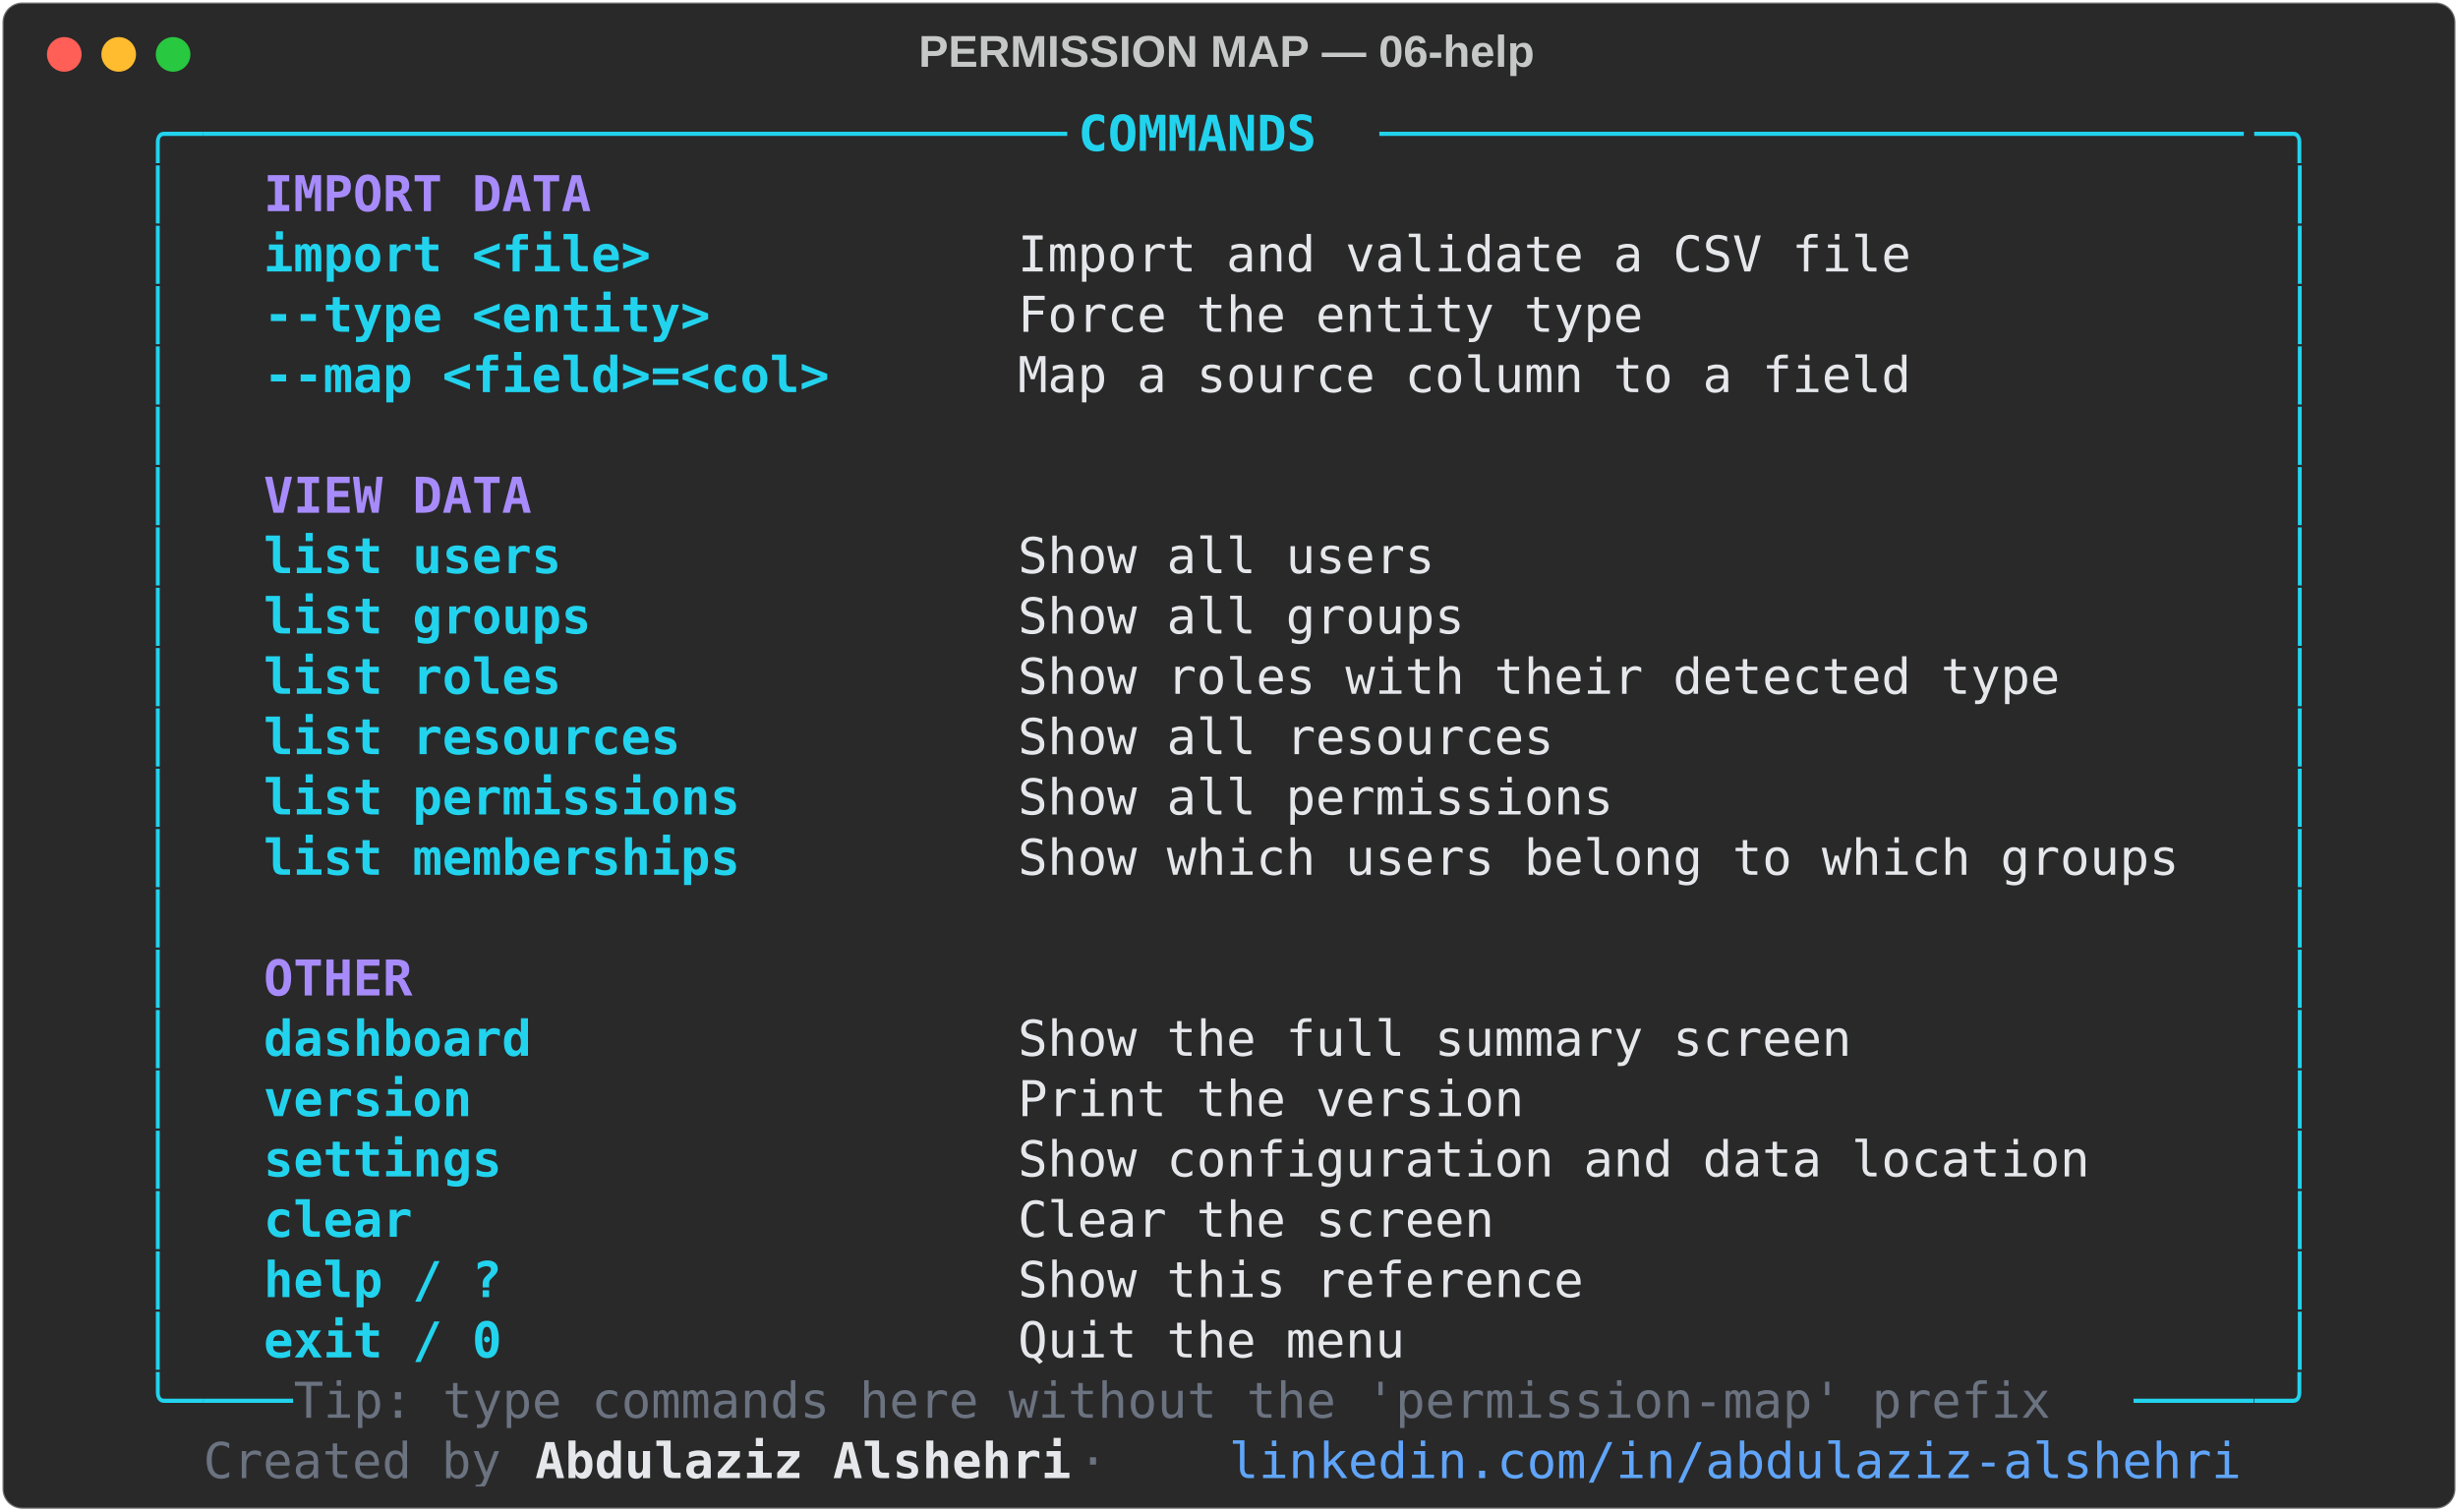
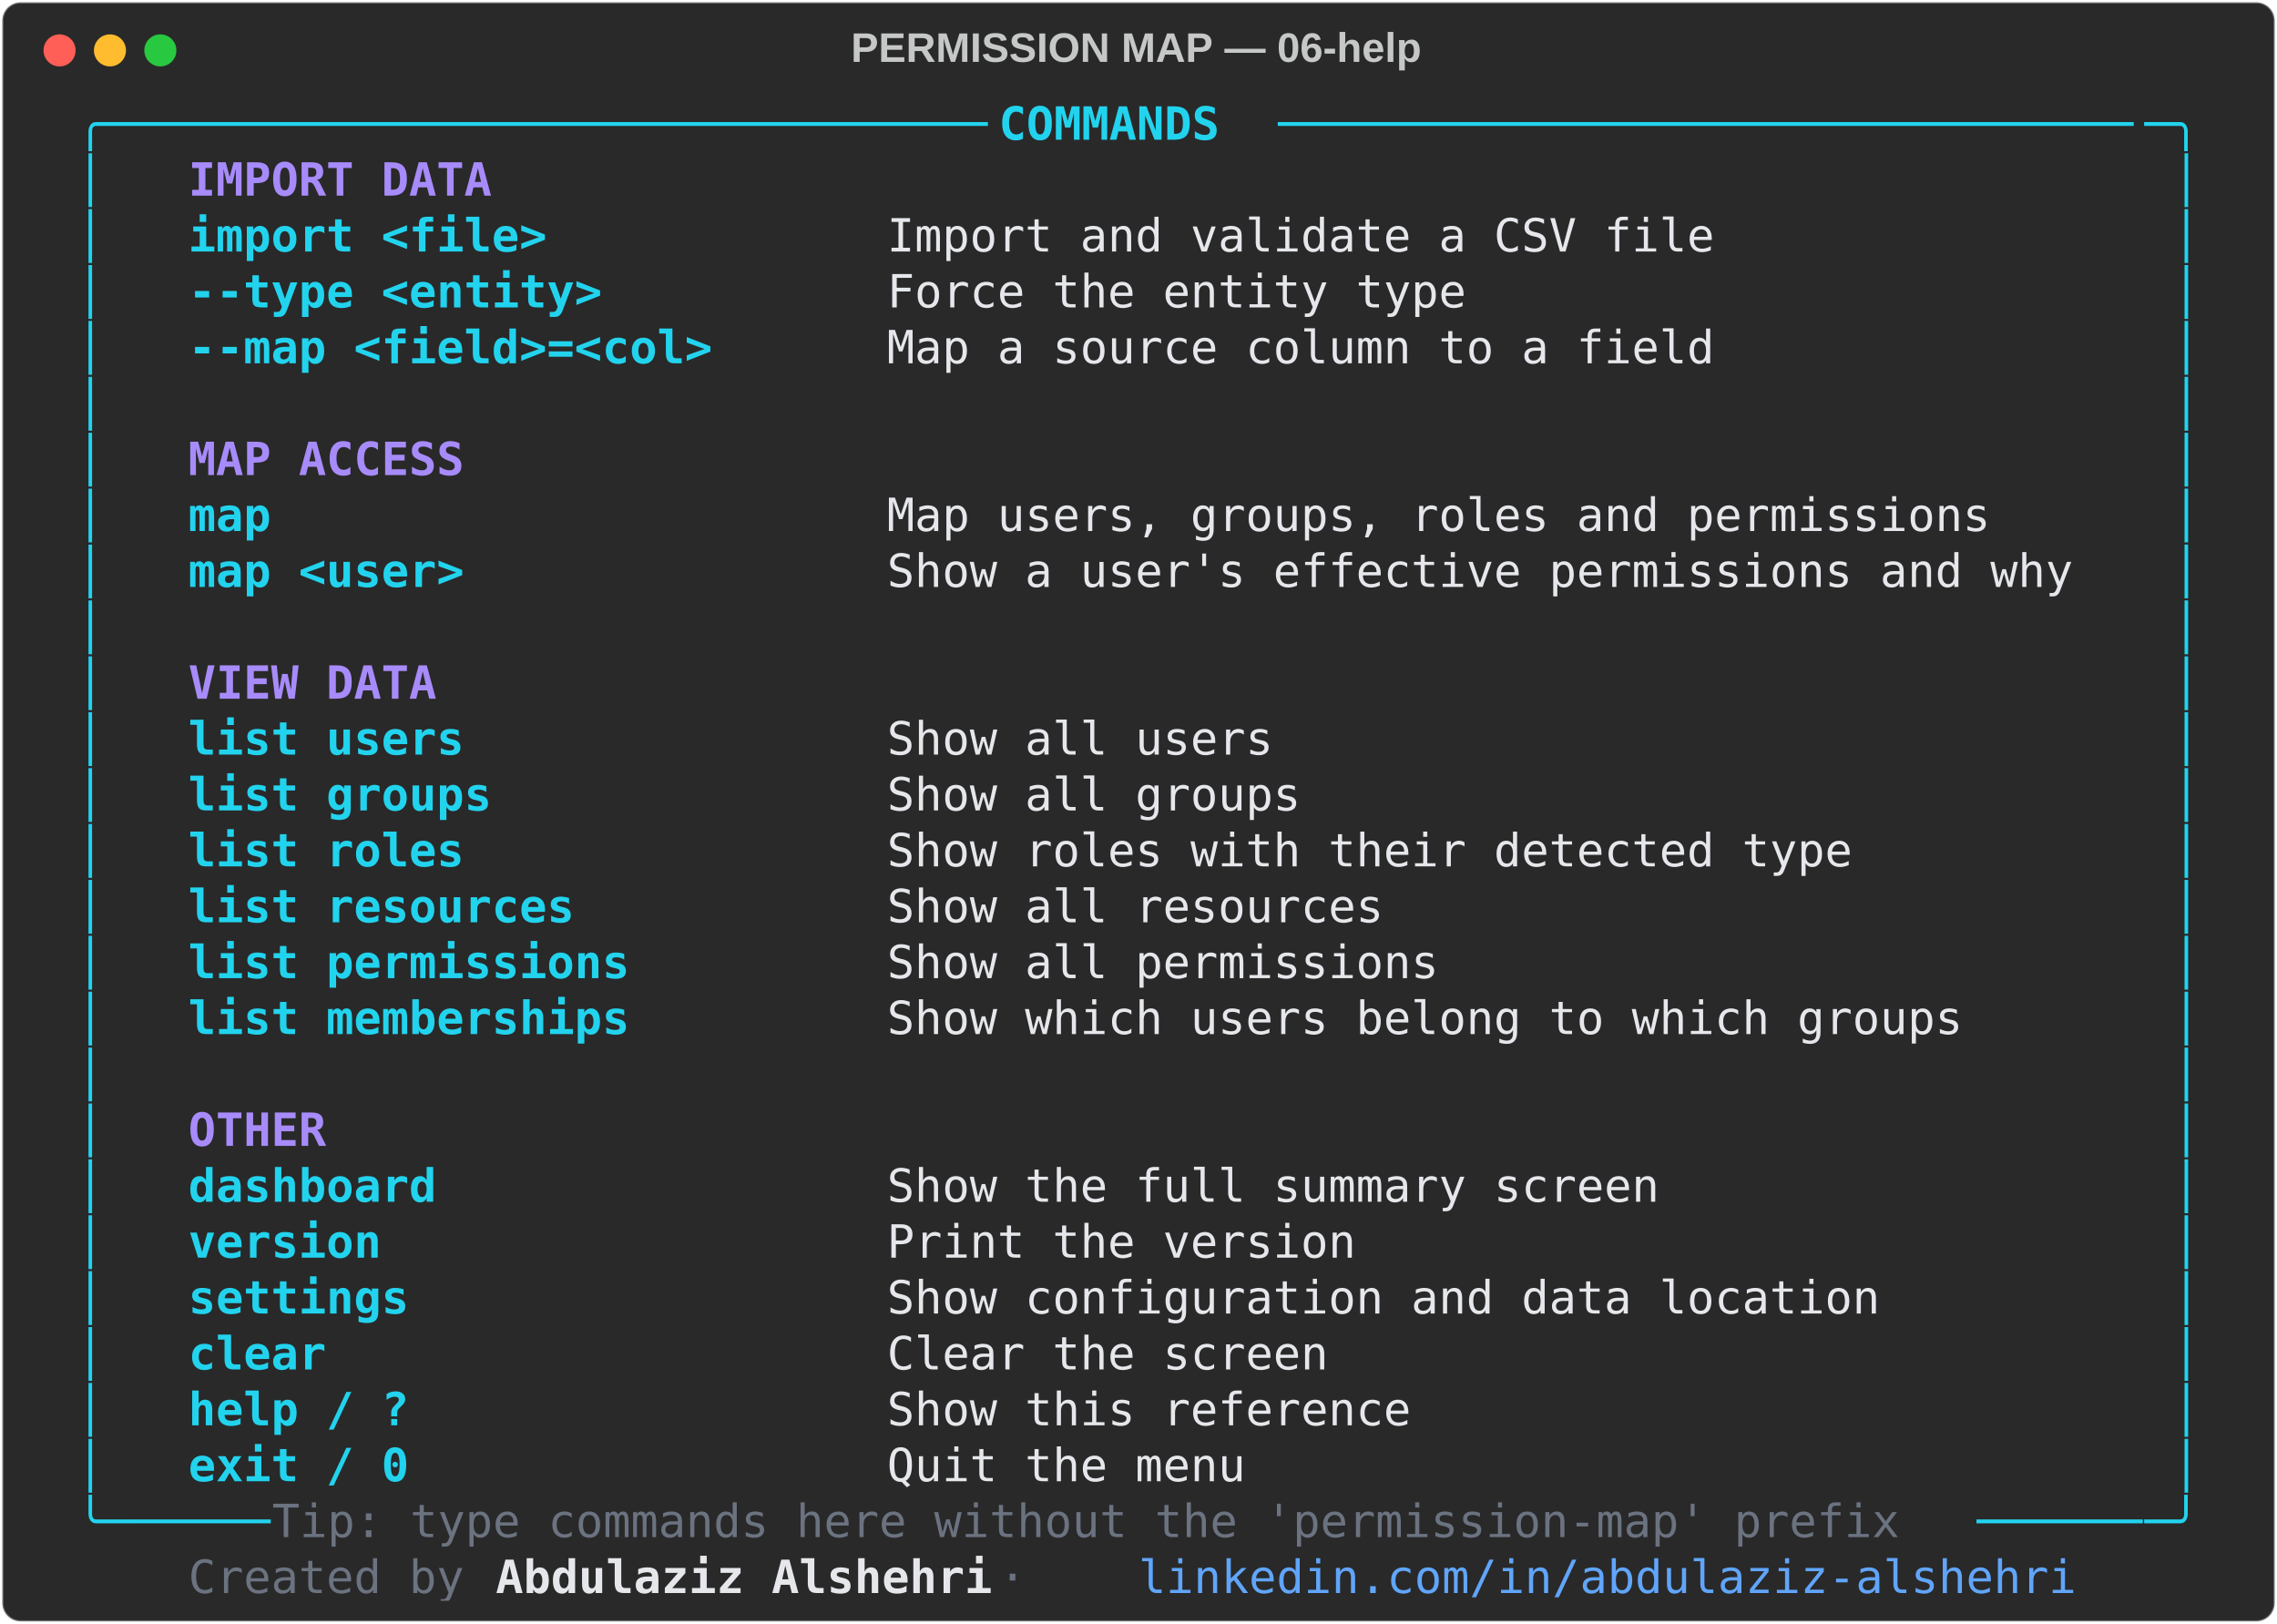
- <svg xmlns="http://www.w3.org/2000/svg" class="rich-terminal" viewBox="0 0 994 611.2">
+ <svg xmlns="http://www.w3.org/2000/svg" class="rich-terminal" viewBox="0 0 994 708.8">
  <style>

    @font-face {
        font-family: "Fira Code";
        src: local("FiraCode-Regular"),
                url("https://cdnjs.cloudflare.com/ajax/libs/firacode/6.2.0/woff2/FiraCode-Regular.woff2") format("woff2"),
                url("https://cdnjs.cloudflare.com/ajax/libs/firacode/6.2.0/woff/FiraCode-Regular.woff") format("woff");
        font-style: normal;
        font-weight: 400;
    }
    @font-face {
        font-family: "Fira Code";
        src: local("FiraCode-Bold"),
                url("https://cdnjs.cloudflare.com/ajax/libs/firacode/6.2.0/woff2/FiraCode-Bold.woff2") format("woff2"),
                url("https://cdnjs.cloudflare.com/ajax/libs/firacode/6.2.0/woff/FiraCode-Bold.woff") format("woff");
        font-style: bold;
        font-weight: 700;
    }

-     .terminal-4215095733-matrix {
+     .terminal-479969340-matrix {
        font-family: Fira Code, monospace;
        font-size: 20px;
        line-height: 24.4px;
        font-variant-east-asian: full-width;
    }

-     .terminal-4215095733-title {
+     .terminal-479969340-title {
        font-size: 18px;
        font-weight: bold;
        font-family: arial;
    }

-     .terminal-4215095733-r1 { fill: #c5c8c6 }
- .terminal-4215095733-r2 { fill: #22d3ee }
- .terminal-4215095733-r3 { fill: #22d3ee;font-weight: bold }
- .terminal-4215095733-r4 { fill: #a78bfa;font-weight: bold }
- .terminal-4215095733-r5 { fill: #e5e7eb }
- .terminal-4215095733-r6 { fill: #6b7280 }
- .terminal-4215095733-r7 { fill: #e5e7eb;font-weight: bold }
- .terminal-4215095733-r8 { fill: #60a5fa }
+     .terminal-479969340-r1 { fill: #c5c8c6 }
+ .terminal-479969340-r2 { fill: #22d3ee }
+ .terminal-479969340-r3 { fill: #22d3ee;font-weight: bold }
+ .terminal-479969340-r4 { fill: #a78bfa;font-weight: bold }
+ .terminal-479969340-r5 { fill: #e5e7eb }
+ .terminal-479969340-r6 { fill: #6b7280 }
+ .terminal-479969340-r7 { fill: #e5e7eb;font-weight: bold }
+ .terminal-479969340-r8 { fill: #60a5fa }
    </style>
  <defs>
-     <clipPath id="terminal-4215095733-clip-terminal">
-       <rect x="0" y="0" width="975.0" height="560.2" />
-     </clipPath>
-     <clipPath id="terminal-4215095733-line-0">
+     <clipPath id="terminal-479969340-clip-terminal">
+       <rect x="0" y="0" width="975.0" height="657.8" />
+     </clipPath>
+     <clipPath id="terminal-479969340-line-0">
      <rect x="0" y="1.5" width="976" height="24.65" />
    </clipPath>
-     <clipPath id="terminal-4215095733-line-1">
+     <clipPath id="terminal-479969340-line-1">
      <rect x="0" y="25.9" width="976" height="24.65" />
    </clipPath>
-     <clipPath id="terminal-4215095733-line-2">
+     <clipPath id="terminal-479969340-line-2">
      <rect x="0" y="50.3" width="976" height="24.65" />
    </clipPath>
-     <clipPath id="terminal-4215095733-line-3">
+     <clipPath id="terminal-479969340-line-3">
      <rect x="0" y="74.7" width="976" height="24.65" />
    </clipPath>
-     <clipPath id="terminal-4215095733-line-4">
+     <clipPath id="terminal-479969340-line-4">
      <rect x="0" y="99.1" width="976" height="24.65" />
    </clipPath>
-     <clipPath id="terminal-4215095733-line-5">
+     <clipPath id="terminal-479969340-line-5">
      <rect x="0" y="123.5" width="976" height="24.65" />
    </clipPath>
-     <clipPath id="terminal-4215095733-line-6">
+     <clipPath id="terminal-479969340-line-6">
      <rect x="0" y="147.9" width="976" height="24.65" />
    </clipPath>
-     <clipPath id="terminal-4215095733-line-7">
+     <clipPath id="terminal-479969340-line-7">
      <rect x="0" y="172.3" width="976" height="24.65" />
    </clipPath>
-     <clipPath id="terminal-4215095733-line-8">
+     <clipPath id="terminal-479969340-line-8">
      <rect x="0" y="196.7" width="976" height="24.65" />
    </clipPath>
-     <clipPath id="terminal-4215095733-line-9">
+     <clipPath id="terminal-479969340-line-9">
      <rect x="0" y="221.1" width="976" height="24.65" />
    </clipPath>
-     <clipPath id="terminal-4215095733-line-10">
+     <clipPath id="terminal-479969340-line-10">
      <rect x="0" y="245.5" width="976" height="24.65" />
    </clipPath>
-     <clipPath id="terminal-4215095733-line-11">
+     <clipPath id="terminal-479969340-line-11">
      <rect x="0" y="269.9" width="976" height="24.65" />
    </clipPath>
-     <clipPath id="terminal-4215095733-line-12">
+     <clipPath id="terminal-479969340-line-12">
      <rect x="0" y="294.3" width="976" height="24.65" />
    </clipPath>
-     <clipPath id="terminal-4215095733-line-13">
+     <clipPath id="terminal-479969340-line-13">
      <rect x="0" y="318.7" width="976" height="24.65" />
    </clipPath>
-     <clipPath id="terminal-4215095733-line-14">
+     <clipPath id="terminal-479969340-line-14">
      <rect x="0" y="343.1" width="976" height="24.65" />
    </clipPath>
-     <clipPath id="terminal-4215095733-line-15">
+     <clipPath id="terminal-479969340-line-15">
      <rect x="0" y="367.5" width="976" height="24.65" />
    </clipPath>
-     <clipPath id="terminal-4215095733-line-16">
+     <clipPath id="terminal-479969340-line-16">
      <rect x="0" y="391.9" width="976" height="24.65" />
    </clipPath>
-     <clipPath id="terminal-4215095733-line-17">
+     <clipPath id="terminal-479969340-line-17">
      <rect x="0" y="416.3" width="976" height="24.65" />
    </clipPath>
-     <clipPath id="terminal-4215095733-line-18">
+     <clipPath id="terminal-479969340-line-18">
      <rect x="0" y="440.7" width="976" height="24.65" />
    </clipPath>
-     <clipPath id="terminal-4215095733-line-19">
+     <clipPath id="terminal-479969340-line-19">
      <rect x="0" y="465.1" width="976" height="24.65" />
    </clipPath>
-     <clipPath id="terminal-4215095733-line-20">
+     <clipPath id="terminal-479969340-line-20">
      <rect x="0" y="489.5" width="976" height="24.65" />
    </clipPath>
-     <clipPath id="terminal-4215095733-line-21">
+     <clipPath id="terminal-479969340-line-21">
      <rect x="0" y="513.9" width="976" height="24.65" />
    </clipPath>
+     <clipPath id="terminal-479969340-line-22">
+       <rect x="0" y="538.3" width="976" height="24.65" />
+     </clipPath>
+     <clipPath id="terminal-479969340-line-23">
+       <rect x="0" y="562.7" width="976" height="24.65" />
+     </clipPath>
+     <clipPath id="terminal-479969340-line-24">
+       <rect x="0" y="587.1" width="976" height="24.65" />
+     </clipPath>
+     <clipPath id="terminal-479969340-line-25">
+       <rect x="0" y="611.5" width="976" height="24.65" />
+     </clipPath>
  </defs>
-   <rect fill="#292929" stroke="rgba(255,255,255,0.35)" stroke-width="1" x="1" y="1" width="992" height="609.2" rx="8" />
-   <text class="terminal-4215095733-title" fill="#c5c8c6" text-anchor="middle" x="496" y="27">PERMISSION MAP — 06-help</text>
+   <rect fill="#292929" stroke="rgba(255,255,255,0.35)" stroke-width="1" x="1" y="1" width="992" height="706.8" rx="8" />
+   <text class="terminal-479969340-title" fill="#c5c8c6" text-anchor="middle" x="496" y="27">PERMISSION MAP — 06-help</text>
  <g transform="translate(26,22)">
    <circle cx="0" cy="0" r="7" fill="#ff5f57" />
    <circle cx="22" cy="0" r="7" fill="#febc2e" />
    <circle cx="44" cy="0" r="7" fill="#28c840" />
  </g>
-   <g transform="translate(9, 41)" clip-path="url(#terminal-4215095733-clip-terminal)">
-     <g class="terminal-4215095733-matrix">
-       <text class="terminal-4215095733-r2" x="48.8" y="20" textLength="24.4" clip-path="url(#terminal-4215095733-line-0)">╭─</text>
-       <text class="terminal-4215095733-r2" x="73.2" y="20" textLength="353.8" clip-path="url(#terminal-4215095733-line-0)">─────────────────────────────</text>
-       <text class="terminal-4215095733-r3" x="427" y="20" textLength="122" clip-path="url(#terminal-4215095733-line-0)"> COMMANDS </text>
-       <text class="terminal-4215095733-r2" x="549" y="20" textLength="353.8" clip-path="url(#terminal-4215095733-line-0)">─────────────────────────────</text>
-       <text class="terminal-4215095733-r2" x="902.8" y="20" textLength="24.4" clip-path="url(#terminal-4215095733-line-0)">─╮</text>
-       <text class="terminal-4215095733-r1" x="976" y="20" textLength="12.2" clip-path="url(#terminal-4215095733-line-0)">
- </text>
-       <text class="terminal-4215095733-r2" x="48.8" y="44.4" textLength="12.2" clip-path="url(#terminal-4215095733-line-1)">│</text>
-       <text class="terminal-4215095733-r4" x="97.6" y="44.4" textLength="256.2" clip-path="url(#terminal-4215095733-line-1)">IMPORT DATA          </text>
-       <text class="terminal-4215095733-r2" x="915" y="44.4" textLength="12.2" clip-path="url(#terminal-4215095733-line-1)">│</text>
-       <text class="terminal-4215095733-r1" x="976" y="44.4" textLength="12.2" clip-path="url(#terminal-4215095733-line-1)">
- </text>
-       <text class="terminal-4215095733-r2" x="48.8" y="68.8" textLength="12.2" clip-path="url(#terminal-4215095733-line-2)">│</text>
-       <text class="terminal-4215095733-r3" x="97.6" y="68.8" textLength="256.2" clip-path="url(#terminal-4215095733-line-2)">import &lt;file&gt;        </text>
-       <text class="terminal-4215095733-r5" x="402.6" y="68.8" textLength="475.8" clip-path="url(#terminal-4215095733-line-2)">Import and validate a CSV file         </text>
-       <text class="terminal-4215095733-r2" x="915" y="68.8" textLength="12.2" clip-path="url(#terminal-4215095733-line-2)">│</text>
-       <text class="terminal-4215095733-r1" x="976" y="68.8" textLength="12.2" clip-path="url(#terminal-4215095733-line-2)">
- </text>
-       <text class="terminal-4215095733-r2" x="48.8" y="93.2" textLength="12.2" clip-path="url(#terminal-4215095733-line-3)">│</text>
-       <text class="terminal-4215095733-r3" x="97.6" y="93.2" textLength="256.2" clip-path="url(#terminal-4215095733-line-3)">  --type &lt;entity&gt;    </text>
-       <text class="terminal-4215095733-r5" x="402.6" y="93.2" textLength="475.8" clip-path="url(#terminal-4215095733-line-3)">Force the entity type                  </text>
-       <text class="terminal-4215095733-r2" x="915" y="93.2" textLength="12.2" clip-path="url(#terminal-4215095733-line-3)">│</text>
-       <text class="terminal-4215095733-r1" x="976" y="93.2" textLength="12.2" clip-path="url(#terminal-4215095733-line-3)">
- </text>
-       <text class="terminal-4215095733-r2" x="48.8" y="117.6" textLength="12.2" clip-path="url(#terminal-4215095733-line-4)">│</text>
-       <text class="terminal-4215095733-r3" x="97.6" y="117.6" textLength="256.2" clip-path="url(#terminal-4215095733-line-4)">  --map &lt;field&gt;=&lt;col&gt;</text>
-       <text class="terminal-4215095733-r5" x="402.6" y="117.6" textLength="475.8" clip-path="url(#terminal-4215095733-line-4)">Map a source column to a field         </text>
-       <text class="terminal-4215095733-r2" x="915" y="117.6" textLength="12.2" clip-path="url(#terminal-4215095733-line-4)">│</text>
-       <text class="terminal-4215095733-r1" x="976" y="117.6" textLength="12.2" clip-path="url(#terminal-4215095733-line-4)">
- </text>
-       <text class="terminal-4215095733-r2" x="48.8" y="142" textLength="12.2" clip-path="url(#terminal-4215095733-line-5)">│</text>
-       <text class="terminal-4215095733-r2" x="915" y="142" textLength="12.2" clip-path="url(#terminal-4215095733-line-5)">│</text>
-       <text class="terminal-4215095733-r1" x="976" y="142" textLength="12.2" clip-path="url(#terminal-4215095733-line-5)">
- </text>
-       <text class="terminal-4215095733-r2" x="48.8" y="166.4" textLength="12.2" clip-path="url(#terminal-4215095733-line-6)">│</text>
-       <text class="terminal-4215095733-r4" x="97.6" y="166.4" textLength="256.2" clip-path="url(#terminal-4215095733-line-6)">VIEW DATA            </text>
-       <text class="terminal-4215095733-r2" x="915" y="166.4" textLength="12.2" clip-path="url(#terminal-4215095733-line-6)">│</text>
-       <text class="terminal-4215095733-r1" x="976" y="166.4" textLength="12.2" clip-path="url(#terminal-4215095733-line-6)">
- </text>
-       <text class="terminal-4215095733-r2" x="48.8" y="190.8" textLength="12.2" clip-path="url(#terminal-4215095733-line-7)">│</text>
-       <text class="terminal-4215095733-r3" x="97.6" y="190.8" textLength="256.2" clip-path="url(#terminal-4215095733-line-7)">list users           </text>
-       <text class="terminal-4215095733-r5" x="402.6" y="190.8" textLength="475.8" clip-path="url(#terminal-4215095733-line-7)">Show all users                         </text>
-       <text class="terminal-4215095733-r2" x="915" y="190.8" textLength="12.2" clip-path="url(#terminal-4215095733-line-7)">│</text>
-       <text class="terminal-4215095733-r1" x="976" y="190.8" textLength="12.2" clip-path="url(#terminal-4215095733-line-7)">
- </text>
-       <text class="terminal-4215095733-r2" x="48.8" y="215.2" textLength="12.2" clip-path="url(#terminal-4215095733-line-8)">│</text>
-       <text class="terminal-4215095733-r3" x="97.6" y="215.2" textLength="256.2" clip-path="url(#terminal-4215095733-line-8)">list groups          </text>
-       <text class="terminal-4215095733-r5" x="402.6" y="215.2" textLength="475.8" clip-path="url(#terminal-4215095733-line-8)">Show all groups                        </text>
-       <text class="terminal-4215095733-r2" x="915" y="215.2" textLength="12.2" clip-path="url(#terminal-4215095733-line-8)">│</text>
-       <text class="terminal-4215095733-r1" x="976" y="215.2" textLength="12.2" clip-path="url(#terminal-4215095733-line-8)">
- </text>
-       <text class="terminal-4215095733-r2" x="48.8" y="239.6" textLength="12.2" clip-path="url(#terminal-4215095733-line-9)">│</text>
-       <text class="terminal-4215095733-r3" x="97.6" y="239.6" textLength="256.2" clip-path="url(#terminal-4215095733-line-9)">list roles           </text>
-       <text class="terminal-4215095733-r5" x="402.6" y="239.6" textLength="475.8" clip-path="url(#terminal-4215095733-line-9)">Show roles with their detected type    </text>
-       <text class="terminal-4215095733-r2" x="915" y="239.6" textLength="12.2" clip-path="url(#terminal-4215095733-line-9)">│</text>
-       <text class="terminal-4215095733-r1" x="976" y="239.6" textLength="12.2" clip-path="url(#terminal-4215095733-line-9)">
- </text>
-       <text class="terminal-4215095733-r2" x="48.8" y="264" textLength="12.2" clip-path="url(#terminal-4215095733-line-10)">│</text>
-       <text class="terminal-4215095733-r3" x="97.6" y="264" textLength="256.2" clip-path="url(#terminal-4215095733-line-10)">list resources       </text>
-       <text class="terminal-4215095733-r5" x="402.6" y="264" textLength="475.8" clip-path="url(#terminal-4215095733-line-10)">Show all resources                     </text>
-       <text class="terminal-4215095733-r2" x="915" y="264" textLength="12.2" clip-path="url(#terminal-4215095733-line-10)">│</text>
-       <text class="terminal-4215095733-r1" x="976" y="264" textLength="12.2" clip-path="url(#terminal-4215095733-line-10)">
- </text>
-       <text class="terminal-4215095733-r2" x="48.8" y="288.4" textLength="12.2" clip-path="url(#terminal-4215095733-line-11)">│</text>
-       <text class="terminal-4215095733-r3" x="97.6" y="288.4" textLength="256.2" clip-path="url(#terminal-4215095733-line-11)">list permissions     </text>
-       <text class="terminal-4215095733-r5" x="402.6" y="288.4" textLength="475.8" clip-path="url(#terminal-4215095733-line-11)">Show all permissions                   </text>
-       <text class="terminal-4215095733-r2" x="915" y="288.4" textLength="12.2" clip-path="url(#terminal-4215095733-line-11)">│</text>
-       <text class="terminal-4215095733-r1" x="976" y="288.4" textLength="12.2" clip-path="url(#terminal-4215095733-line-11)">
- </text>
-       <text class="terminal-4215095733-r2" x="48.8" y="312.8" textLength="12.2" clip-path="url(#terminal-4215095733-line-12)">│</text>
-       <text class="terminal-4215095733-r3" x="97.6" y="312.8" textLength="256.2" clip-path="url(#terminal-4215095733-line-12)">list memberships     </text>
-       <text class="terminal-4215095733-r5" x="402.6" y="312.8" textLength="475.8" clip-path="url(#terminal-4215095733-line-12)">Show which users belong to which groups</text>
-       <text class="terminal-4215095733-r2" x="915" y="312.8" textLength="12.2" clip-path="url(#terminal-4215095733-line-12)">│</text>
-       <text class="terminal-4215095733-r1" x="976" y="312.8" textLength="12.2" clip-path="url(#terminal-4215095733-line-12)">
- </text>
-       <text class="terminal-4215095733-r2" x="48.8" y="337.2" textLength="12.2" clip-path="url(#terminal-4215095733-line-13)">│</text>
-       <text class="terminal-4215095733-r2" x="915" y="337.2" textLength="12.2" clip-path="url(#terminal-4215095733-line-13)">│</text>
-       <text class="terminal-4215095733-r1" x="976" y="337.2" textLength="12.2" clip-path="url(#terminal-4215095733-line-13)">
- </text>
-       <text class="terminal-4215095733-r2" x="48.8" y="361.6" textLength="12.2" clip-path="url(#terminal-4215095733-line-14)">│</text>
-       <text class="terminal-4215095733-r4" x="97.6" y="361.6" textLength="256.2" clip-path="url(#terminal-4215095733-line-14)">OTHER                </text>
-       <text class="terminal-4215095733-r2" x="915" y="361.6" textLength="12.2" clip-path="url(#terminal-4215095733-line-14)">│</text>
-       <text class="terminal-4215095733-r1" x="976" y="361.6" textLength="12.2" clip-path="url(#terminal-4215095733-line-14)">
- </text>
-       <text class="terminal-4215095733-r2" x="48.8" y="386" textLength="12.2" clip-path="url(#terminal-4215095733-line-15)">│</text>
-       <text class="terminal-4215095733-r3" x="97.6" y="386" textLength="256.2" clip-path="url(#terminal-4215095733-line-15)">dashboard            </text>
-       <text class="terminal-4215095733-r5" x="402.6" y="386" textLength="475.8" clip-path="url(#terminal-4215095733-line-15)">Show the full summary screen           </text>
-       <text class="terminal-4215095733-r2" x="915" y="386" textLength="12.2" clip-path="url(#terminal-4215095733-line-15)">│</text>
-       <text class="terminal-4215095733-r1" x="976" y="386" textLength="12.2" clip-path="url(#terminal-4215095733-line-15)">
- </text>
-       <text class="terminal-4215095733-r2" x="48.8" y="410.4" textLength="12.2" clip-path="url(#terminal-4215095733-line-16)">│</text>
-       <text class="terminal-4215095733-r3" x="97.6" y="410.4" textLength="256.2" clip-path="url(#terminal-4215095733-line-16)">version              </text>
-       <text class="terminal-4215095733-r5" x="402.6" y="410.4" textLength="475.8" clip-path="url(#terminal-4215095733-line-16)">Print the version                      </text>
-       <text class="terminal-4215095733-r2" x="915" y="410.4" textLength="12.2" clip-path="url(#terminal-4215095733-line-16)">│</text>
-       <text class="terminal-4215095733-r1" x="976" y="410.4" textLength="12.2" clip-path="url(#terminal-4215095733-line-16)">
- </text>
-       <text class="terminal-4215095733-r2" x="48.8" y="434.8" textLength="12.2" clip-path="url(#terminal-4215095733-line-17)">│</text>
-       <text class="terminal-4215095733-r3" x="97.6" y="434.8" textLength="256.2" clip-path="url(#terminal-4215095733-line-17)">settings             </text>
-       <text class="terminal-4215095733-r5" x="402.6" y="434.8" textLength="475.8" clip-path="url(#terminal-4215095733-line-17)">Show configuration and data location   </text>
-       <text class="terminal-4215095733-r2" x="915" y="434.8" textLength="12.2" clip-path="url(#terminal-4215095733-line-17)">│</text>
-       <text class="terminal-4215095733-r1" x="976" y="434.8" textLength="12.2" clip-path="url(#terminal-4215095733-line-17)">
- </text>
-       <text class="terminal-4215095733-r2" x="48.8" y="459.2" textLength="12.2" clip-path="url(#terminal-4215095733-line-18)">│</text>
-       <text class="terminal-4215095733-r3" x="97.6" y="459.2" textLength="256.2" clip-path="url(#terminal-4215095733-line-18)">clear                </text>
-       <text class="terminal-4215095733-r5" x="402.6" y="459.2" textLength="475.8" clip-path="url(#terminal-4215095733-line-18)">Clear the screen                       </text>
-       <text class="terminal-4215095733-r2" x="915" y="459.2" textLength="12.2" clip-path="url(#terminal-4215095733-line-18)">│</text>
-       <text class="terminal-4215095733-r1" x="976" y="459.2" textLength="12.2" clip-path="url(#terminal-4215095733-line-18)">
- </text>
-       <text class="terminal-4215095733-r2" x="48.8" y="483.6" textLength="12.2" clip-path="url(#terminal-4215095733-line-19)">│</text>
-       <text class="terminal-4215095733-r3" x="97.6" y="483.6" textLength="256.2" clip-path="url(#terminal-4215095733-line-19)">help / ?             </text>
-       <text class="terminal-4215095733-r5" x="402.6" y="483.6" textLength="475.8" clip-path="url(#terminal-4215095733-line-19)">Show this reference                    </text>
-       <text class="terminal-4215095733-r2" x="915" y="483.6" textLength="12.2" clip-path="url(#terminal-4215095733-line-19)">│</text>
-       <text class="terminal-4215095733-r1" x="976" y="483.6" textLength="12.2" clip-path="url(#terminal-4215095733-line-19)">
- </text>
-       <text class="terminal-4215095733-r2" x="48.8" y="508" textLength="12.2" clip-path="url(#terminal-4215095733-line-20)">│</text>
-       <text class="terminal-4215095733-r3" x="97.6" y="508" textLength="256.2" clip-path="url(#terminal-4215095733-line-20)">exit / 0             </text>
-       <text class="terminal-4215095733-r5" x="402.6" y="508" textLength="475.8" clip-path="url(#terminal-4215095733-line-20)">Quit the menu                          </text>
-       <text class="terminal-4215095733-r2" x="915" y="508" textLength="12.2" clip-path="url(#terminal-4215095733-line-20)">│</text>
-       <text class="terminal-4215095733-r1" x="976" y="508" textLength="12.2" clip-path="url(#terminal-4215095733-line-20)">
- </text>
-       <text class="terminal-4215095733-r2" x="48.8" y="532.4" textLength="24.4" clip-path="url(#terminal-4215095733-line-21)">╰─</text>
-       <text class="terminal-4215095733-r2" x="73.2" y="532.4" textLength="36.6" clip-path="url(#terminal-4215095733-line-21)">───</text>
-       <text class="terminal-4215095733-r6" x="109.8" y="532.4" textLength="744.2" clip-path="url(#terminal-4215095733-line-21)"> Tip: type commands here without the 'permission-map' prefix </text>
-       <text class="terminal-4215095733-r2" x="854" y="532.4" textLength="48.8" clip-path="url(#terminal-4215095733-line-21)">────</text>
-       <text class="terminal-4215095733-r2" x="902.8" y="532.4" textLength="24.4" clip-path="url(#terminal-4215095733-line-21)">─╯</text>
-       <text class="terminal-4215095733-r1" x="976" y="532.4" textLength="12.2" clip-path="url(#terminal-4215095733-line-21)">
- </text>
-       <text class="terminal-4215095733-r6" x="73.2" y="556.8" textLength="134.2" clip-path="url(#terminal-4215095733-line-22)">Created by </text>
-       <text class="terminal-4215095733-r7" x="207.4" y="556.8" textLength="219.6" clip-path="url(#terminal-4215095733-line-22)">Abdulaziz Alshehri</text>
-       <text class="terminal-4215095733-r6" x="427" y="556.8" textLength="61" clip-path="url(#terminal-4215095733-line-22)">  ·  </text>
-       <text class="terminal-4215095733-r8" x="488" y="556.8" textLength="414.8" clip-path="url(#terminal-4215095733-line-22)">linkedin.com/in/abdulaziz-alshehri</text>
-       <text class="terminal-4215095733-r1" x="976" y="556.8" textLength="12.2" clip-path="url(#terminal-4215095733-line-22)">
+   <g transform="translate(9, 41)" clip-path="url(#terminal-479969340-clip-terminal)">
+     <g class="terminal-479969340-matrix">
+       <text class="terminal-479969340-r2" x="24.4" y="20" textLength="24.4" clip-path="url(#terminal-479969340-line-0)">╭─</text>
+       <text class="terminal-479969340-r2" x="48.8" y="20" textLength="378.2" clip-path="url(#terminal-479969340-line-0)">───────────────────────────────</text>
+       <text class="terminal-479969340-r3" x="427" y="20" textLength="122" clip-path="url(#terminal-479969340-line-0)"> COMMANDS </text>
+       <text class="terminal-479969340-r2" x="549" y="20" textLength="378.2" clip-path="url(#terminal-479969340-line-0)">───────────────────────────────</text>
+       <text class="terminal-479969340-r2" x="927.2" y="20" textLength="24.4" clip-path="url(#terminal-479969340-line-0)">─╮</text>
+       <text class="terminal-479969340-r1" x="976" y="20" textLength="12.2" clip-path="url(#terminal-479969340-line-0)">
+ </text>
+       <text class="terminal-479969340-r2" x="24.4" y="44.4" textLength="12.2" clip-path="url(#terminal-479969340-line-1)">│</text>
+       <text class="terminal-479969340-r4" x="73.2" y="44.4" textLength="256.2" clip-path="url(#terminal-479969340-line-1)">IMPORT DATA          </text>
+       <text class="terminal-479969340-r2" x="939.4" y="44.4" textLength="12.2" clip-path="url(#terminal-479969340-line-1)">│</text>
+       <text class="terminal-479969340-r1" x="976" y="44.4" textLength="12.2" clip-path="url(#terminal-479969340-line-1)">
+ </text>
+       <text class="terminal-479969340-r2" x="24.4" y="68.8" textLength="12.2" clip-path="url(#terminal-479969340-line-2)">│</text>
+       <text class="terminal-479969340-r3" x="73.2" y="68.8" textLength="256.2" clip-path="url(#terminal-479969340-line-2)">import &lt;file&gt;        </text>
+       <text class="terminal-479969340-r5" x="378.2" y="68.8" textLength="524.6" clip-path="url(#terminal-479969340-line-2)">Import and validate a CSV file             </text>
+       <text class="terminal-479969340-r2" x="939.4" y="68.8" textLength="12.2" clip-path="url(#terminal-479969340-line-2)">│</text>
+       <text class="terminal-479969340-r1" x="976" y="68.8" textLength="12.2" clip-path="url(#terminal-479969340-line-2)">
+ </text>
+       <text class="terminal-479969340-r2" x="24.4" y="93.2" textLength="12.2" clip-path="url(#terminal-479969340-line-3)">│</text>
+       <text class="terminal-479969340-r3" x="73.2" y="93.2" textLength="256.2" clip-path="url(#terminal-479969340-line-3)">  --type &lt;entity&gt;    </text>
+       <text class="terminal-479969340-r5" x="378.2" y="93.2" textLength="524.6" clip-path="url(#terminal-479969340-line-3)">Force the entity type                      </text>
+       <text class="terminal-479969340-r2" x="939.4" y="93.2" textLength="12.2" clip-path="url(#terminal-479969340-line-3)">│</text>
+       <text class="terminal-479969340-r1" x="976" y="93.2" textLength="12.2" clip-path="url(#terminal-479969340-line-3)">
+ </text>
+       <text class="terminal-479969340-r2" x="24.4" y="117.6" textLength="12.2" clip-path="url(#terminal-479969340-line-4)">│</text>
+       <text class="terminal-479969340-r3" x="73.2" y="117.6" textLength="256.2" clip-path="url(#terminal-479969340-line-4)">  --map &lt;field&gt;=&lt;col&gt;</text>
+       <text class="terminal-479969340-r5" x="378.2" y="117.6" textLength="524.6" clip-path="url(#terminal-479969340-line-4)">Map a source column to a field             </text>
+       <text class="terminal-479969340-r2" x="939.4" y="117.6" textLength="12.2" clip-path="url(#terminal-479969340-line-4)">│</text>
+       <text class="terminal-479969340-r1" x="976" y="117.6" textLength="12.2" clip-path="url(#terminal-479969340-line-4)">
+ </text>
+       <text class="terminal-479969340-r2" x="24.4" y="142" textLength="12.2" clip-path="url(#terminal-479969340-line-5)">│</text>
+       <text class="terminal-479969340-r2" x="939.4" y="142" textLength="12.2" clip-path="url(#terminal-479969340-line-5)">│</text>
+       <text class="terminal-479969340-r1" x="976" y="142" textLength="12.2" clip-path="url(#terminal-479969340-line-5)">
+ </text>
+       <text class="terminal-479969340-r2" x="24.4" y="166.4" textLength="12.2" clip-path="url(#terminal-479969340-line-6)">│</text>
+       <text class="terminal-479969340-r4" x="73.2" y="166.4" textLength="256.2" clip-path="url(#terminal-479969340-line-6)">MAP ACCESS           </text>
+       <text class="terminal-479969340-r2" x="939.4" y="166.4" textLength="12.2" clip-path="url(#terminal-479969340-line-6)">│</text>
+       <text class="terminal-479969340-r1" x="976" y="166.4" textLength="12.2" clip-path="url(#terminal-479969340-line-6)">
+ </text>
+       <text class="terminal-479969340-r2" x="24.4" y="190.8" textLength="12.2" clip-path="url(#terminal-479969340-line-7)">│</text>
+       <text class="terminal-479969340-r3" x="73.2" y="190.8" textLength="256.2" clip-path="url(#terminal-479969340-line-7)">map                  </text>
+       <text class="terminal-479969340-r5" x="378.2" y="190.8" textLength="524.6" clip-path="url(#terminal-479969340-line-7)">Map users, groups, roles and permissions   </text>
+       <text class="terminal-479969340-r2" x="939.4" y="190.8" textLength="12.2" clip-path="url(#terminal-479969340-line-7)">│</text>
+       <text class="terminal-479969340-r1" x="976" y="190.8" textLength="12.2" clip-path="url(#terminal-479969340-line-7)">
+ </text>
+       <text class="terminal-479969340-r2" x="24.4" y="215.2" textLength="12.2" clip-path="url(#terminal-479969340-line-8)">│</text>
+       <text class="terminal-479969340-r3" x="73.2" y="215.2" textLength="256.2" clip-path="url(#terminal-479969340-line-8)">map &lt;user&gt;           </text>
+       <text class="terminal-479969340-r5" x="378.2" y="215.2" textLength="524.6" clip-path="url(#terminal-479969340-line-8)">Show a user's effective permissions and why</text>
+       <text class="terminal-479969340-r2" x="939.4" y="215.2" textLength="12.2" clip-path="url(#terminal-479969340-line-8)">│</text>
+       <text class="terminal-479969340-r1" x="976" y="215.2" textLength="12.2" clip-path="url(#terminal-479969340-line-8)">
+ </text>
+       <text class="terminal-479969340-r2" x="24.4" y="239.6" textLength="12.2" clip-path="url(#terminal-479969340-line-9)">│</text>
+       <text class="terminal-479969340-r2" x="939.4" y="239.6" textLength="12.2" clip-path="url(#terminal-479969340-line-9)">│</text>
+       <text class="terminal-479969340-r1" x="976" y="239.6" textLength="12.2" clip-path="url(#terminal-479969340-line-9)">
+ </text>
+       <text class="terminal-479969340-r2" x="24.4" y="264" textLength="12.2" clip-path="url(#terminal-479969340-line-10)">│</text>
+       <text class="terminal-479969340-r4" x="73.2" y="264" textLength="256.2" clip-path="url(#terminal-479969340-line-10)">VIEW DATA            </text>
+       <text class="terminal-479969340-r2" x="939.4" y="264" textLength="12.2" clip-path="url(#terminal-479969340-line-10)">│</text>
+       <text class="terminal-479969340-r1" x="976" y="264" textLength="12.2" clip-path="url(#terminal-479969340-line-10)">
+ </text>
+       <text class="terminal-479969340-r2" x="24.4" y="288.4" textLength="12.2" clip-path="url(#terminal-479969340-line-11)">│</text>
+       <text class="terminal-479969340-r3" x="73.2" y="288.4" textLength="256.2" clip-path="url(#terminal-479969340-line-11)">list users           </text>
+       <text class="terminal-479969340-r5" x="378.2" y="288.4" textLength="524.6" clip-path="url(#terminal-479969340-line-11)">Show all users                             </text>
+       <text class="terminal-479969340-r2" x="939.4" y="288.4" textLength="12.2" clip-path="url(#terminal-479969340-line-11)">│</text>
+       <text class="terminal-479969340-r1" x="976" y="288.4" textLength="12.2" clip-path="url(#terminal-479969340-line-11)">
+ </text>
+       <text class="terminal-479969340-r2" x="24.4" y="312.8" textLength="12.2" clip-path="url(#terminal-479969340-line-12)">│</text>
+       <text class="terminal-479969340-r3" x="73.2" y="312.8" textLength="256.2" clip-path="url(#terminal-479969340-line-12)">list groups          </text>
+       <text class="terminal-479969340-r5" x="378.2" y="312.8" textLength="524.6" clip-path="url(#terminal-479969340-line-12)">Show all groups                            </text>
+       <text class="terminal-479969340-r2" x="939.4" y="312.8" textLength="12.2" clip-path="url(#terminal-479969340-line-12)">│</text>
+       <text class="terminal-479969340-r1" x="976" y="312.8" textLength="12.2" clip-path="url(#terminal-479969340-line-12)">
+ </text>
+       <text class="terminal-479969340-r2" x="24.4" y="337.2" textLength="12.2" clip-path="url(#terminal-479969340-line-13)">│</text>
+       <text class="terminal-479969340-r3" x="73.2" y="337.2" textLength="256.2" clip-path="url(#terminal-479969340-line-13)">list roles           </text>
+       <text class="terminal-479969340-r5" x="378.2" y="337.2" textLength="524.6" clip-path="url(#terminal-479969340-line-13)">Show roles with their detected type        </text>
+       <text class="terminal-479969340-r2" x="939.4" y="337.2" textLength="12.2" clip-path="url(#terminal-479969340-line-13)">│</text>
+       <text class="terminal-479969340-r1" x="976" y="337.2" textLength="12.2" clip-path="url(#terminal-479969340-line-13)">
+ </text>
+       <text class="terminal-479969340-r2" x="24.4" y="361.6" textLength="12.2" clip-path="url(#terminal-479969340-line-14)">│</text>
+       <text class="terminal-479969340-r3" x="73.2" y="361.6" textLength="256.2" clip-path="url(#terminal-479969340-line-14)">list resources       </text>
+       <text class="terminal-479969340-r5" x="378.2" y="361.6" textLength="524.6" clip-path="url(#terminal-479969340-line-14)">Show all resources                         </text>
+       <text class="terminal-479969340-r2" x="939.4" y="361.6" textLength="12.2" clip-path="url(#terminal-479969340-line-14)">│</text>
+       <text class="terminal-479969340-r1" x="976" y="361.6" textLength="12.2" clip-path="url(#terminal-479969340-line-14)">
+ </text>
+       <text class="terminal-479969340-r2" x="24.4" y="386" textLength="12.2" clip-path="url(#terminal-479969340-line-15)">│</text>
+       <text class="terminal-479969340-r3" x="73.2" y="386" textLength="256.2" clip-path="url(#terminal-479969340-line-15)">list permissions     </text>
+       <text class="terminal-479969340-r5" x="378.2" y="386" textLength="524.6" clip-path="url(#terminal-479969340-line-15)">Show all permissions                       </text>
+       <text class="terminal-479969340-r2" x="939.4" y="386" textLength="12.2" clip-path="url(#terminal-479969340-line-15)">│</text>
+       <text class="terminal-479969340-r1" x="976" y="386" textLength="12.2" clip-path="url(#terminal-479969340-line-15)">
+ </text>
+       <text class="terminal-479969340-r2" x="24.4" y="410.4" textLength="12.2" clip-path="url(#terminal-479969340-line-16)">│</text>
+       <text class="terminal-479969340-r3" x="73.2" y="410.4" textLength="256.2" clip-path="url(#terminal-479969340-line-16)">list memberships     </text>
+       <text class="terminal-479969340-r5" x="378.2" y="410.4" textLength="524.6" clip-path="url(#terminal-479969340-line-16)">Show which users belong to which groups    </text>
+       <text class="terminal-479969340-r2" x="939.4" y="410.4" textLength="12.2" clip-path="url(#terminal-479969340-line-16)">│</text>
+       <text class="terminal-479969340-r1" x="976" y="410.4" textLength="12.2" clip-path="url(#terminal-479969340-line-16)">
+ </text>
+       <text class="terminal-479969340-r2" x="24.4" y="434.8" textLength="12.2" clip-path="url(#terminal-479969340-line-17)">│</text>
+       <text class="terminal-479969340-r2" x="939.4" y="434.8" textLength="12.2" clip-path="url(#terminal-479969340-line-17)">│</text>
+       <text class="terminal-479969340-r1" x="976" y="434.8" textLength="12.2" clip-path="url(#terminal-479969340-line-17)">
+ </text>
+       <text class="terminal-479969340-r2" x="24.4" y="459.2" textLength="12.2" clip-path="url(#terminal-479969340-line-18)">│</text>
+       <text class="terminal-479969340-r4" x="73.2" y="459.2" textLength="256.2" clip-path="url(#terminal-479969340-line-18)">OTHER                </text>
+       <text class="terminal-479969340-r2" x="939.4" y="459.2" textLength="12.2" clip-path="url(#terminal-479969340-line-18)">│</text>
+       <text class="terminal-479969340-r1" x="976" y="459.2" textLength="12.2" clip-path="url(#terminal-479969340-line-18)">
+ </text>
+       <text class="terminal-479969340-r2" x="24.4" y="483.6" textLength="12.2" clip-path="url(#terminal-479969340-line-19)">│</text>
+       <text class="terminal-479969340-r3" x="73.2" y="483.6" textLength="256.2" clip-path="url(#terminal-479969340-line-19)">dashboard            </text>
+       <text class="terminal-479969340-r5" x="378.2" y="483.6" textLength="524.6" clip-path="url(#terminal-479969340-line-19)">Show the full summary screen               </text>
+       <text class="terminal-479969340-r2" x="939.4" y="483.6" textLength="12.2" clip-path="url(#terminal-479969340-line-19)">│</text>
+       <text class="terminal-479969340-r1" x="976" y="483.6" textLength="12.2" clip-path="url(#terminal-479969340-line-19)">
+ </text>
+       <text class="terminal-479969340-r2" x="24.4" y="508" textLength="12.2" clip-path="url(#terminal-479969340-line-20)">│</text>
+       <text class="terminal-479969340-r3" x="73.2" y="508" textLength="256.2" clip-path="url(#terminal-479969340-line-20)">version              </text>
+       <text class="terminal-479969340-r5" x="378.2" y="508" textLength="524.6" clip-path="url(#terminal-479969340-line-20)">Print the version                          </text>
+       <text class="terminal-479969340-r2" x="939.4" y="508" textLength="12.2" clip-path="url(#terminal-479969340-line-20)">│</text>
+       <text class="terminal-479969340-r1" x="976" y="508" textLength="12.2" clip-path="url(#terminal-479969340-line-20)">
+ </text>
+       <text class="terminal-479969340-r2" x="24.4" y="532.4" textLength="12.2" clip-path="url(#terminal-479969340-line-21)">│</text>
+       <text class="terminal-479969340-r3" x="73.2" y="532.4" textLength="256.2" clip-path="url(#terminal-479969340-line-21)">settings             </text>
+       <text class="terminal-479969340-r5" x="378.2" y="532.4" textLength="524.6" clip-path="url(#terminal-479969340-line-21)">Show configuration and data location       </text>
+       <text class="terminal-479969340-r2" x="939.4" y="532.4" textLength="12.2" clip-path="url(#terminal-479969340-line-21)">│</text>
+       <text class="terminal-479969340-r1" x="976" y="532.4" textLength="12.2" clip-path="url(#terminal-479969340-line-21)">
+ </text>
+       <text class="terminal-479969340-r2" x="24.4" y="556.8" textLength="12.2" clip-path="url(#terminal-479969340-line-22)">│</text>
+       <text class="terminal-479969340-r3" x="73.2" y="556.8" textLength="256.2" clip-path="url(#terminal-479969340-line-22)">clear                </text>
+       <text class="terminal-479969340-r5" x="378.2" y="556.8" textLength="524.6" clip-path="url(#terminal-479969340-line-22)">Clear the screen                           </text>
+       <text class="terminal-479969340-r2" x="939.4" y="556.8" textLength="12.2" clip-path="url(#terminal-479969340-line-22)">│</text>
+       <text class="terminal-479969340-r1" x="976" y="556.8" textLength="12.2" clip-path="url(#terminal-479969340-line-22)">
+ </text>
+       <text class="terminal-479969340-r2" x="24.4" y="581.2" textLength="12.2" clip-path="url(#terminal-479969340-line-23)">│</text>
+       <text class="terminal-479969340-r3" x="73.2" y="581.2" textLength="256.2" clip-path="url(#terminal-479969340-line-23)">help / ?             </text>
+       <text class="terminal-479969340-r5" x="378.2" y="581.2" textLength="524.6" clip-path="url(#terminal-479969340-line-23)">Show this reference                        </text>
+       <text class="terminal-479969340-r2" x="939.4" y="581.2" textLength="12.2" clip-path="url(#terminal-479969340-line-23)">│</text>
+       <text class="terminal-479969340-r1" x="976" y="581.2" textLength="12.2" clip-path="url(#terminal-479969340-line-23)">
+ </text>
+       <text class="terminal-479969340-r2" x="24.4" y="605.6" textLength="12.2" clip-path="url(#terminal-479969340-line-24)">│</text>
+       <text class="terminal-479969340-r3" x="73.2" y="605.6" textLength="256.2" clip-path="url(#terminal-479969340-line-24)">exit / 0             </text>
+       <text class="terminal-479969340-r5" x="378.2" y="605.6" textLength="524.6" clip-path="url(#terminal-479969340-line-24)">Quit the menu                              </text>
+       <text class="terminal-479969340-r2" x="939.4" y="605.6" textLength="12.2" clip-path="url(#terminal-479969340-line-24)">│</text>
+       <text class="terminal-479969340-r1" x="976" y="605.6" textLength="12.2" clip-path="url(#terminal-479969340-line-24)">
+ </text>
+       <text class="terminal-479969340-r2" x="24.4" y="630" textLength="24.4" clip-path="url(#terminal-479969340-line-25)">╰─</text>
+       <text class="terminal-479969340-r2" x="48.8" y="630" textLength="61" clip-path="url(#terminal-479969340-line-25)">─────</text>
+       <text class="terminal-479969340-r6" x="109.8" y="630" textLength="744.2" clip-path="url(#terminal-479969340-line-25)"> Tip: type commands here without the 'permission-map' prefix </text>
+       <text class="terminal-479969340-r2" x="854" y="630" textLength="73.2" clip-path="url(#terminal-479969340-line-25)">──────</text>
+       <text class="terminal-479969340-r2" x="927.2" y="630" textLength="24.4" clip-path="url(#terminal-479969340-line-25)">─╯</text>
+       <text class="terminal-479969340-r1" x="976" y="630" textLength="12.2" clip-path="url(#terminal-479969340-line-25)">
+ </text>
+       <text class="terminal-479969340-r6" x="73.2" y="654.4" textLength="134.2" clip-path="url(#terminal-479969340-line-26)">Created by </text>
+       <text class="terminal-479969340-r7" x="207.4" y="654.4" textLength="219.6" clip-path="url(#terminal-479969340-line-26)">Abdulaziz Alshehri</text>
+       <text class="terminal-479969340-r6" x="427" y="654.4" textLength="61" clip-path="url(#terminal-479969340-line-26)">  ·  </text>
+       <text class="terminal-479969340-r8" x="488" y="654.4" textLength="414.8" clip-path="url(#terminal-479969340-line-26)">linkedin.com/in/abdulaziz-alshehri</text>
+       <text class="terminal-479969340-r1" x="976" y="654.4" textLength="12.2" clip-path="url(#terminal-479969340-line-26)">
</text>
    </g>
  </g>
</svg>
